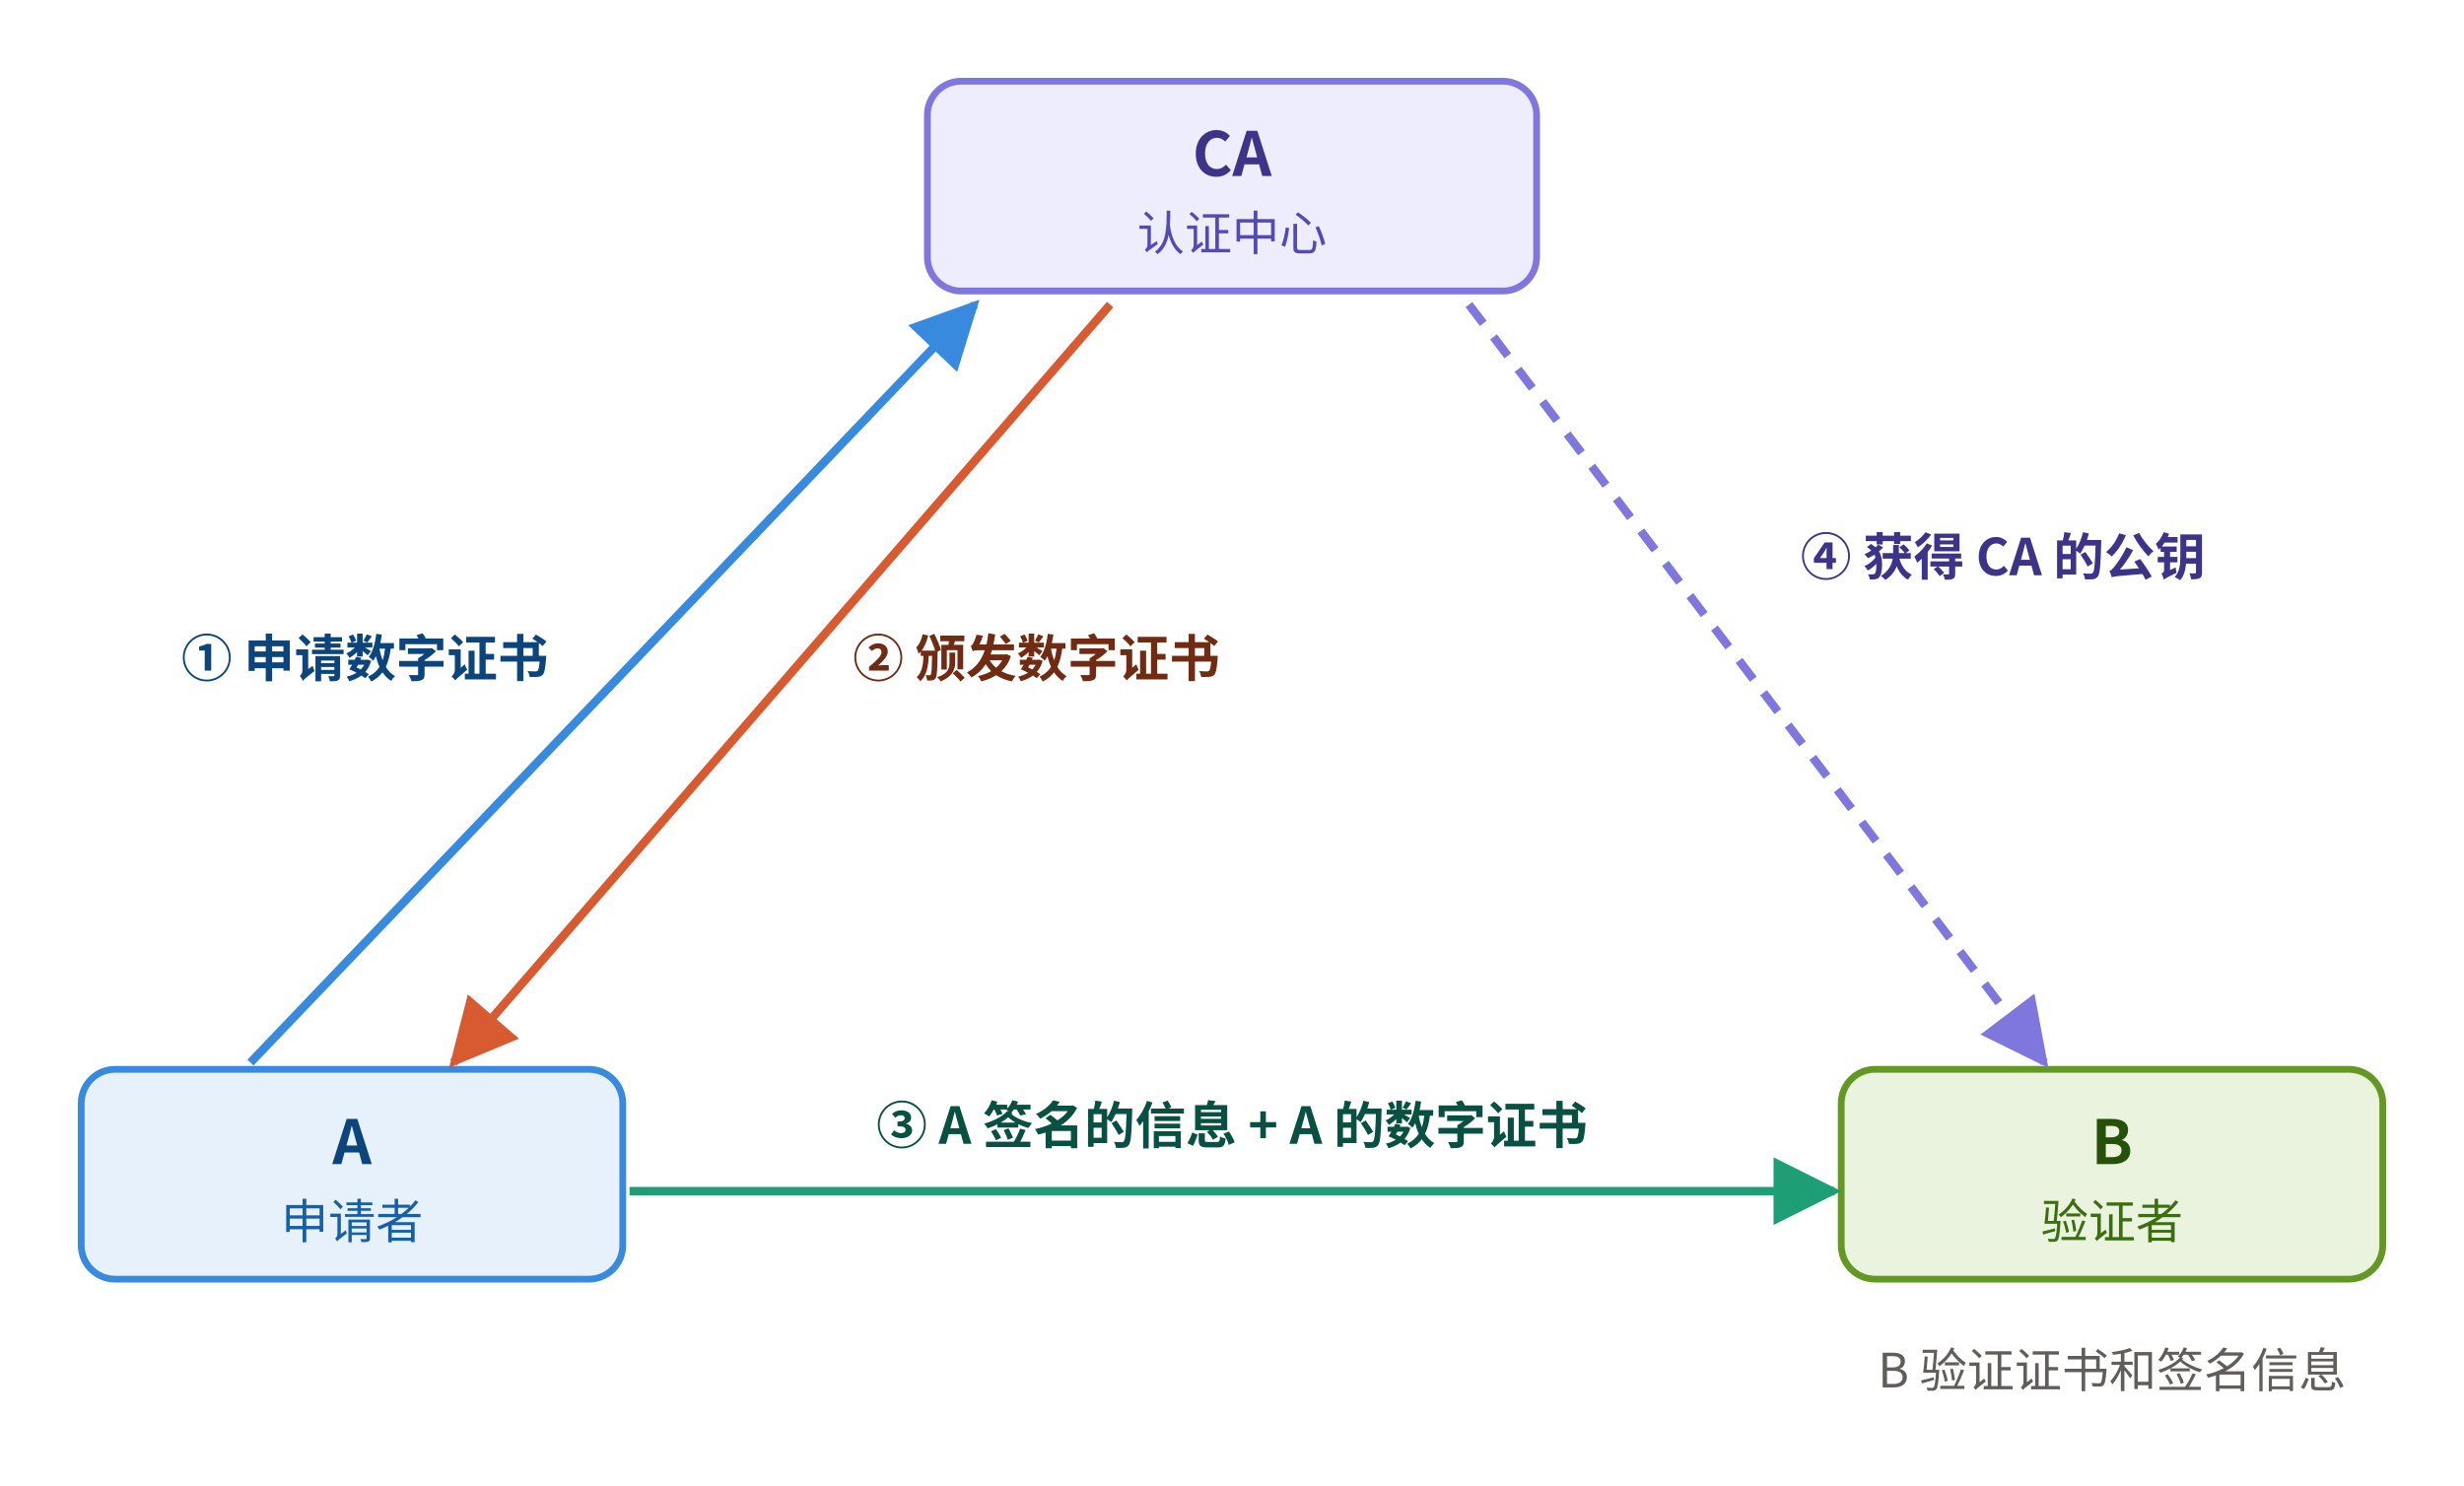
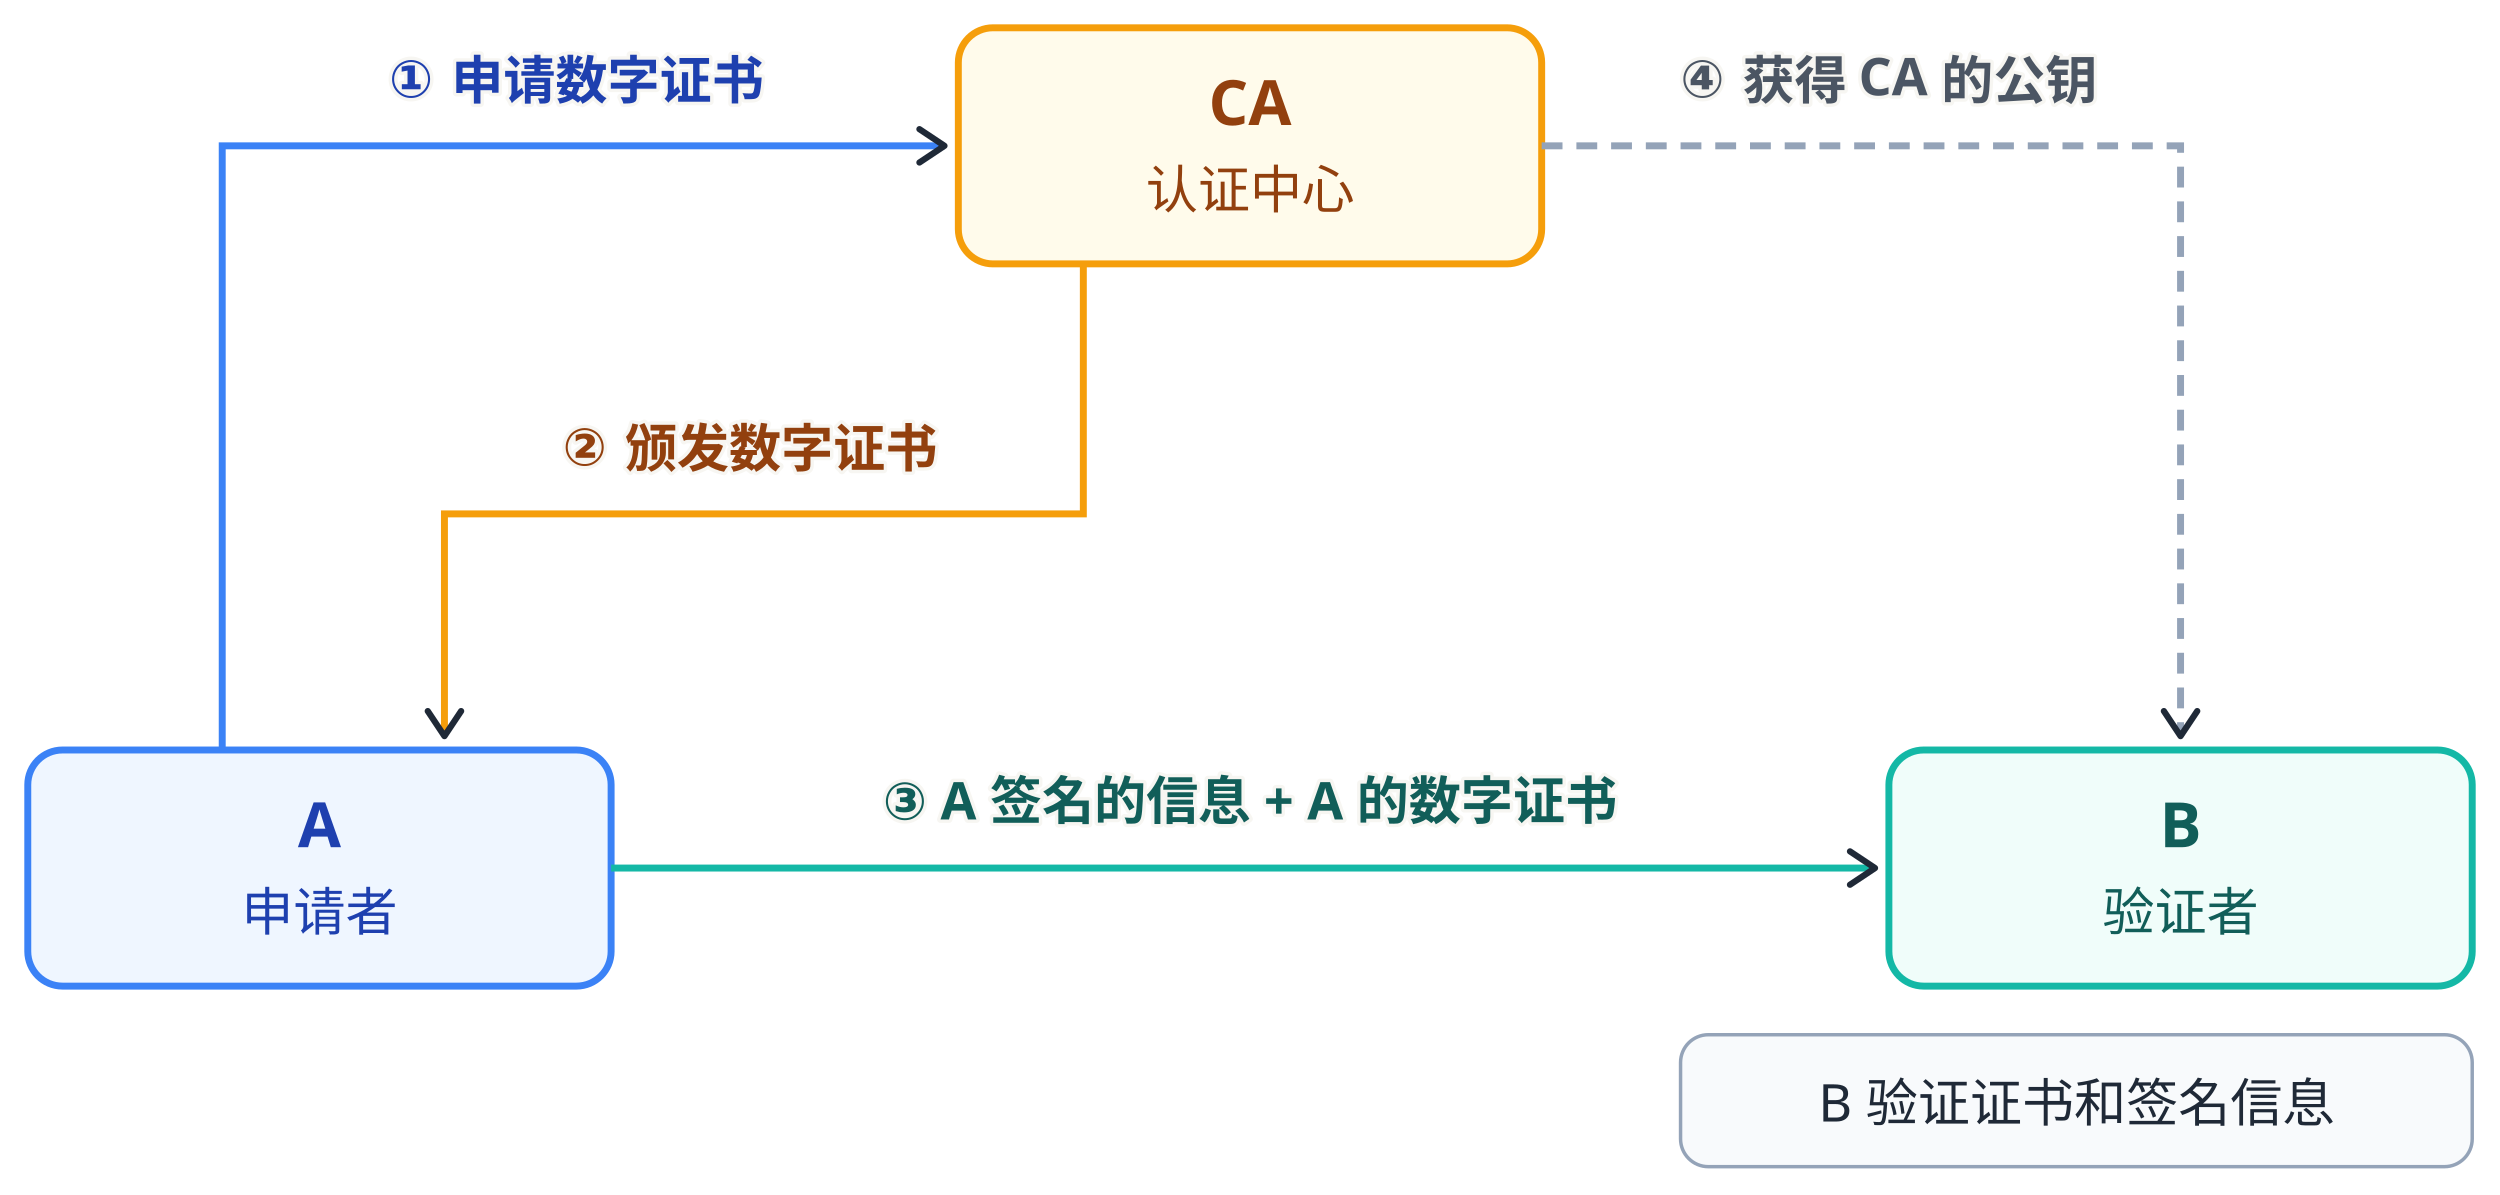
- <svg xmlns="http://www.w3.org/2000/svg" viewBox="16 0 728 439" font-family="'PingFang SC','Microsoft YaHei','Noto Sans CJK SC',sans-serif">
+ <svg xmlns="http://www.w3.org/2000/svg" viewBox="0 0 720 344" width="720" height="344" role="img">
  <defs>
-     <marker id="ab" viewBox="0 0 10 10" refX="9" refY="5" markerWidth="8" markerHeight="8" orient="auto">
-       <path d="M0,0 L10,5 L0,10 z" fill="#378ADD" />
-     </marker>
-     <marker id="ao" viewBox="0 0 10 10" refX="9" refY="5" markerWidth="8" markerHeight="8" orient="auto">
-       <path d="M0,0 L10,5 L0,10 z" fill="#D85A30" />
-     </marker>
-     <marker id="at" viewBox="0 0 10 10" refX="9" refY="5" markerWidth="8" markerHeight="8" orient="auto">
-       <path d="M0,0 L10,5 L0,10 z" fill="#1D9E75" />
-     </marker>
-     <marker id="ap" viewBox="0 0 10 10" refX="9" refY="5" markerWidth="8" markerHeight="8" orient="auto">
-       <path d="M0,0 L10,5 L0,10 z" fill="#7F77DD" />
+     <marker id="ca-auth-arrow" viewBox="0 0 10 10" refX="8" refY="5" markerWidth="6" markerHeight="6" orient="auto">
+       <path d="M2 1L8 5L2 9" fill="none" stroke="#1f2937" stroke-width="1.5" stroke-linecap="round" stroke-linejoin="round" />
    </marker>
  </defs>
-   <rect x="290" y="24" width="180" height="62" rx="10" fill="#EEEDFE" stroke="#7F77DD" stroke-width="2" />
-   <text x="380" y="52" text-anchor="middle" font-size="18" font-weight="600" fill="#3C3489">CA</text>
-   <text x="380" y="74" text-anchor="middle" font-size="14" fill="#534AB7">认证中心</text>
-   <rect x="40" y="316" width="160" height="62" rx="10" fill="#E6F1FB" stroke="#378ADD" stroke-width="2" />
-   <text x="120" y="344" text-anchor="middle" font-size="18" font-weight="600" fill="#0C447C">A</text>
-   <text x="120" y="366" text-anchor="middle" font-size="14" fill="#185FA5">申请者</text>
-   <rect x="560" y="316" width="160" height="62" rx="10" fill="#EAF3DE" stroke="#639922" stroke-width="2" />
-   <text x="640" y="344" text-anchor="middle" font-size="18" font-weight="600" fill="#27500A">B</text>
-   <text x="640" y="366" text-anchor="middle" font-size="14" fill="#3B6D11">验证者</text>
-   <line x1="90" y1="314" x2="304" y2="90" stroke="#378ADD" stroke-width="2.5" marker-end="url(#ab)" />
-   <text x="178" y="200" text-anchor="end" font-size="15" font-weight="600" fill="#0C447C">① 申请数字证书</text>
-   <line x1="344" y1="90" x2="150" y2="314" stroke="#D85A30" stroke-width="2.5" marker-end="url(#ao)" />
-   <text x="268" y="200" text-anchor="start" font-size="15" font-weight="600" fill="#712B13">② 颁发数字证书</text>
-   <line x1="450" y1="90" x2="620" y2="314" stroke="#7F77DD" stroke-width="2.5" stroke-dasharray="7 5" marker-end="url(#ap)" />
-   <text x="548" y="170" text-anchor="start" font-size="15" font-weight="600" fill="#3C3489">④ 获得 CA 的公钥</text>
-   <text x="380" y="338" text-anchor="middle" font-size="15" font-weight="600" fill="#085041">③ A 签名的信息 + A 的数字证书</text>
-   <line x1="202" y1="352" x2="558" y2="352" stroke="#1D9E75" stroke-width="2.5" marker-end="url(#at)" />
-   <text x="640" y="410" text-anchor="middle" font-size="14" fill="#5F5E5A">B 验证证书和签名信息</text>
+   <g font-family="'PingFang SC','Noto Sans SC','Microsoft YaHei',system-ui,sans-serif">
+     <rect x="276" y="8" width="168" height="68" rx="10" fill="#fffbeb" stroke="#f59e0b" stroke-width="2" />
+     <text x="360" y="36" text-anchor="middle" font-size="18" font-weight="600" fill="#92400e">CA</text>
+     <text x="360" y="60" text-anchor="middle" font-size="15" font-weight="400" fill="#92400e">认证中心</text>
+     <rect x="8" y="216" width="168" height="68" rx="10" fill="#eff6ff" stroke="#3b82f6" stroke-width="2" />
+     <text x="92" y="244" text-anchor="middle" font-size="18" font-weight="600" fill="#1e40af">A</text>
+     <text x="92" y="268" text-anchor="middle" font-size="15" font-weight="400" fill="#1e40af">申请者</text>
+     <rect x="544" y="216" width="168" height="68" rx="10" fill="#f0fdfa" stroke="#14b8a6" stroke-width="2" />
+     <text x="628" y="244" text-anchor="middle" font-size="18" font-weight="600" fill="#115e59">B</text>
+     <text x="628" y="268" text-anchor="middle" font-size="15" font-weight="400" fill="#115e59">验证者</text>
+     <path d="M64 216 V42 H272" fill="none" stroke="#3b82f6" stroke-width="2" marker-end="url(#ca-auth-arrow)" />
+     <text x="166" y="28" text-anchor="middle" font-size="15" font-weight="600" fill="#1e40af" paint-order="stroke" stroke="#f7f6f2" stroke-width="2" stroke-linejoin="round">① 申请数字证书</text>
+     <path d="M312 76 V148 H128 V212" fill="none" stroke="#f59e0b" stroke-width="2" marker-end="url(#ca-auth-arrow)" />
+     <text x="216" y="134" text-anchor="middle" font-size="15" font-weight="600" fill="#92400e" paint-order="stroke" stroke="#f7f6f2" stroke-width="2" stroke-linejoin="round">② 颁发数字证书</text>
+     <path d="M444 42 H628 V212" fill="none" stroke="#94a3b8" stroke-width="2" stroke-dasharray="6 4" marker-end="url(#ca-auth-arrow)" />
+     <text x="544" y="28" text-anchor="middle" font-size="15" font-weight="600" fill="#4b5563" paint-order="stroke" stroke="#f7f6f2" stroke-width="2" stroke-linejoin="round">④ 获得 CA 的公钥</text>
+     <line x1="176" y1="250" x2="540" y2="250" stroke="#14b8a6" stroke-width="2" marker-end="url(#ca-auth-arrow)" />
+     <text x="360" y="236" text-anchor="middle" font-size="15" font-weight="600" fill="#115e59" paint-order="stroke" stroke="#f7f6f2" stroke-width="2" stroke-linejoin="round">③ A 签名的信息 + A 的数字证书</text>
+     <rect x="484" y="298" width="228" height="38" rx="8" fill="#f8fafc" stroke="#94a3b8" stroke-width="1" data-role="note" />
+     <text x="598" y="323" text-anchor="middle" font-size="15" font-weight="400" fill="#1f2937">B 验证证书和签名信息</text>
+   </g>
</svg>
